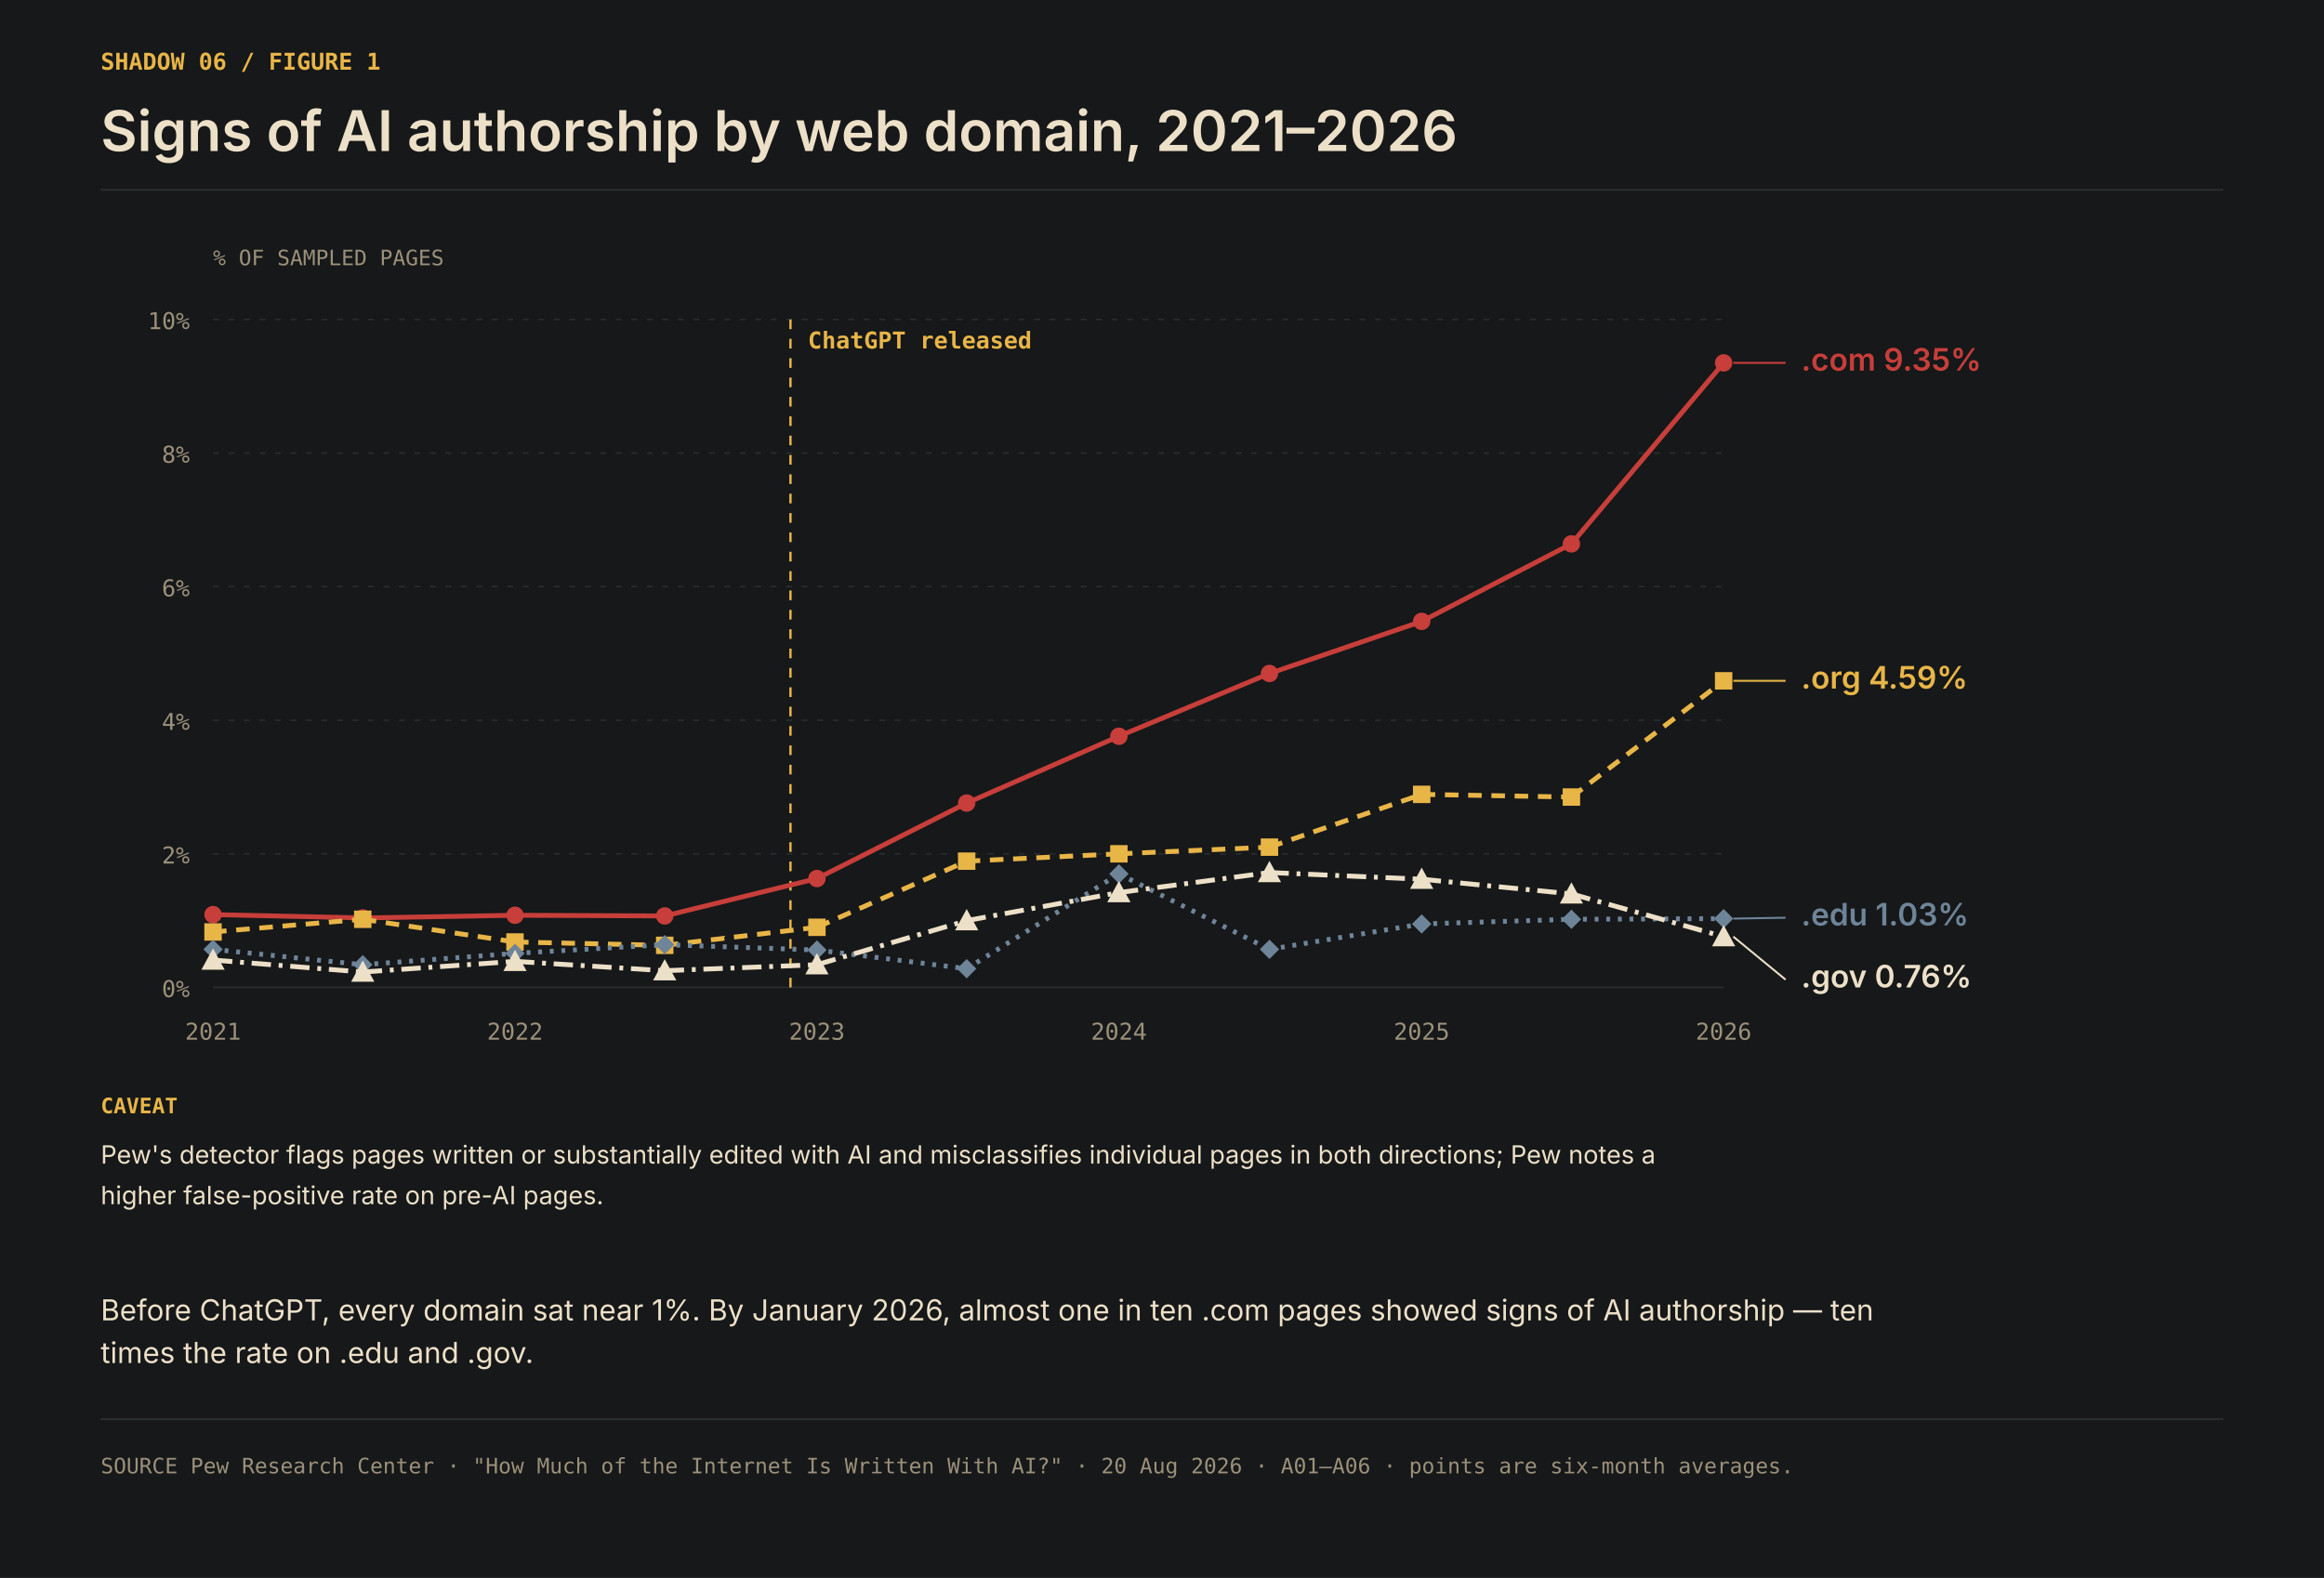
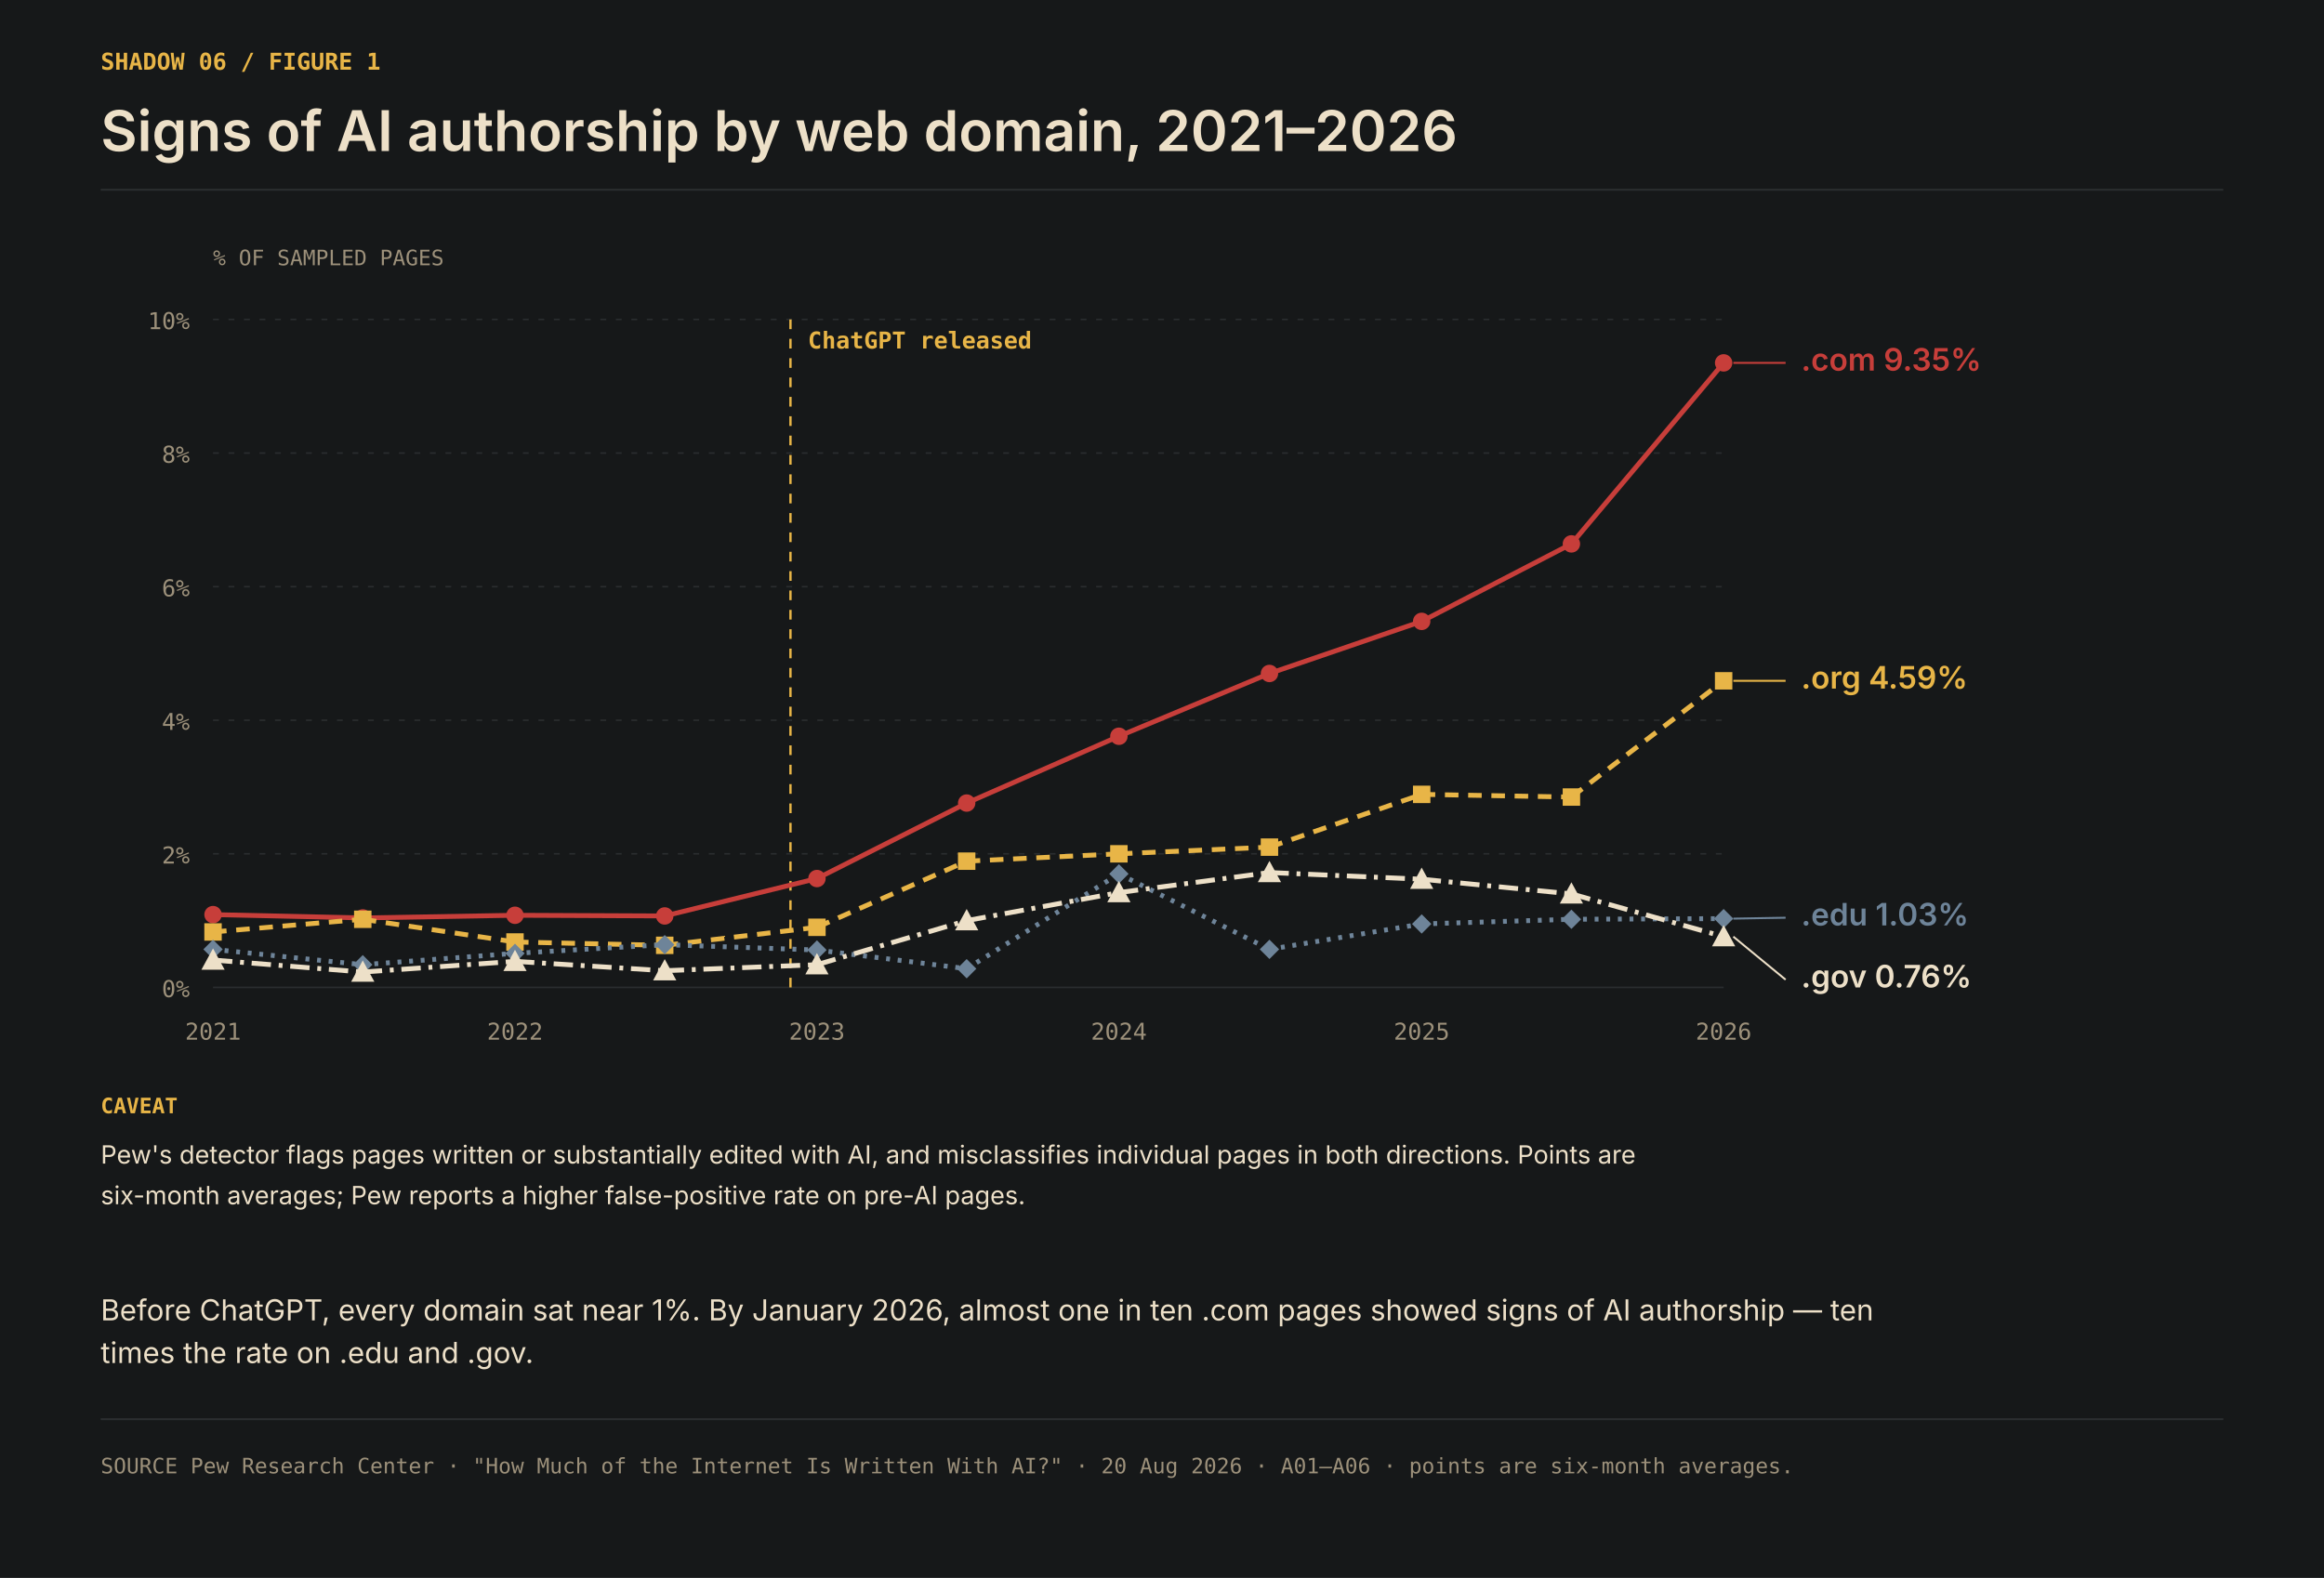
<svg xmlns="http://www.w3.org/2000/svg" width="1200" height="815" viewBox="0 0 1200 815" role="img" aria-labelledby="title desc">
  <rect width="1200" height="815" fill="#161819" />
  <text x="52" y="36" fill="#E8B547" font-family="JetBrains Mono,monospace" font-size="12" font-weight="600" text-anchor="start">SHADOW 06  /  FIGURE 1</text>
  <text x="52" y="78" fill="#EDE0C8" font-family="Inter,Arial,sans-serif" font-size="29" font-weight="600" text-anchor="start">Signs of AI authorship by web domain, 2021–2026</text>
  <line x1="52" y1="98" x2="1148" y2="98" stroke="#2A2D2F" stroke-width="1" />
  <text x="110" y="137" fill="#9C907A" font-family="JetBrains Mono,monospace" font-size="11" font-weight="400" text-anchor="start">% OF SAMPLED PAGES</text>
  <line x1="110" y1="510" x2="890" y2="510" stroke="#2A2D2F" stroke-width="0.8" />
  <text x="98" y="515" fill="#9C907A" font-family="JetBrains Mono,monospace" font-size="12" font-weight="400" text-anchor="end">0%</text>
  <line x1="110" y1="441" x2="890" y2="441" stroke="#2A2D2F" stroke-width="0.8" stroke-dasharray="3 5" />
  <text x="98" y="446" fill="#9C907A" font-family="JetBrains Mono,monospace" font-size="12" font-weight="400" text-anchor="end">2%</text>
  <line x1="110" y1="372" x2="890" y2="372" stroke="#2A2D2F" stroke-width="0.8" stroke-dasharray="3 5" />
  <text x="98" y="377" fill="#9C907A" font-family="JetBrains Mono,monospace" font-size="12" font-weight="400" text-anchor="end">4%</text>
  <line x1="110" y1="303" x2="890" y2="303" stroke="#2A2D2F" stroke-width="0.8" stroke-dasharray="3 5" />
  <text x="98" y="308" fill="#9C907A" font-family="JetBrains Mono,monospace" font-size="12" font-weight="400" text-anchor="end">6%</text>
  <line x1="110" y1="234" x2="890" y2="234" stroke="#2A2D2F" stroke-width="0.8" stroke-dasharray="3 5" />
  <text x="98" y="239" fill="#9C907A" font-family="JetBrains Mono,monospace" font-size="12" font-weight="400" text-anchor="end">8%</text>
  <line x1="110" y1="165" x2="890" y2="165" stroke="#2A2D2F" stroke-width="0.8" stroke-dasharray="3 5" />
  <text x="98" y="170" fill="#9C907A" font-family="JetBrains Mono,monospace" font-size="12" font-weight="400" text-anchor="end">10%</text>
  <text x="110" y="537" fill="#9C907A" font-family="JetBrains Mono,monospace" font-size="12" font-weight="400" text-anchor="middle">2021</text>
  <text x="265.915" y="537" fill="#9C907A" font-family="JetBrains Mono,monospace" font-size="12" font-weight="400" text-anchor="middle">2022</text>
  <text x="421.829" y="537" fill="#9C907A" font-family="JetBrains Mono,monospace" font-size="12" font-weight="400" text-anchor="middle">2023</text>
  <text x="577.744" y="537" fill="#9C907A" font-family="JetBrains Mono,monospace" font-size="12" font-weight="400" text-anchor="middle">2024</text>
  <text x="734.085" y="537" fill="#9C907A" font-family="JetBrains Mono,monospace" font-size="12" font-weight="400" text-anchor="middle">2025</text>
  <text x="890" y="537" fill="#9C907A" font-family="JetBrains Mono,monospace" font-size="12" font-weight="400" text-anchor="middle">2026</text>
  <line x1="408.16" y1="165" x2="408.16" y2="510" stroke="#E8B547" stroke-width="1.2" stroke-dasharray="5 5" />
  <text x="417.16" y="180" fill="#E8B547" font-family="JetBrains Mono,monospace" font-size="12" font-weight="600" text-anchor="start">ChatGPT released</text>
  <line x1="110" y1="472.395" x2="187.317" y2="474.12" stroke="#C73E3A" stroke-width="2.5" />
  <line x1="187.317" y1="474.12" x2="265.915" y2="472.74" stroke="#C73E3A" stroke-width="2.5" />
  <line x1="265.915" y1="472.74" x2="343.231" y2="473.085" stroke="#C73E3A" stroke-width="2.5" />
  <line x1="343.231" y1="473.085" x2="421.829" y2="453.765" stroke="#C73E3A" stroke-width="2.5" />
  <line x1="421.829" y1="453.765" x2="499.146" y2="414.78" stroke="#C73E3A" stroke-width="2.5" />
  <line x1="499.146" y1="414.78" x2="577.744" y2="380.28" stroke="#C73E3A" stroke-width="2.5" />
  <line x1="577.744" y1="380.28" x2="655.487" y2="347.85" stroke="#C73E3A" stroke-width="2.5" />
  <line x1="655.487" y1="347.85" x2="734.085" y2="320.94" stroke="#C73E3A" stroke-width="2.5" />
  <line x1="734.085" y1="320.94" x2="811.402" y2="280.92" stroke="#C73E3A" stroke-width="2.5" />
  <line x1="811.402" y1="280.92" x2="890" y2="187.425" stroke="#C73E3A" stroke-width="2.5" />
  <circle cx="110" cy="472.395" r="4.5" fill="#C73E3A" data-row="0" data-field="com" data-value="1.09" data-x="110" data-y="472.395" />
  <circle cx="187.317" cy="474.12" r="4.5" fill="#C73E3A" data-row="1" data-field="com" data-value="1.04" data-x="187.317" data-y="474.12" />
  <circle cx="265.915" cy="472.74" r="4.5" fill="#C73E3A" data-row="2" data-field="com" data-value="1.08" data-x="265.915" data-y="472.74" />
  <circle cx="343.231" cy="473.085" r="4.5" fill="#C73E3A" data-row="3" data-field="com" data-value="1.07" data-x="343.231" data-y="473.085" />
  <circle cx="421.829" cy="453.765" r="4.5" fill="#C73E3A" data-row="4" data-field="com" data-value="1.63" data-x="421.829" data-y="453.765" />
  <circle cx="499.146" cy="414.78" r="4.5" fill="#C73E3A" data-row="5" data-field="com" data-value="2.76" data-x="499.146" data-y="414.78" />
  <circle cx="577.744" cy="380.28" r="4.5" fill="#C73E3A" data-row="6" data-field="com" data-value="3.76" data-x="577.744" data-y="380.28" />
  <circle cx="655.487" cy="347.85" r="4.5" fill="#C73E3A" data-row="7" data-field="com" data-value="4.7" data-x="655.487" data-y="347.85" />
  <circle cx="734.085" cy="320.94" r="4.5" fill="#C73E3A" data-row="8" data-field="com" data-value="5.48" data-x="734.085" data-y="320.94" />
  <circle cx="811.402" cy="280.92" r="4.5" fill="#C73E3A" data-row="9" data-field="com" data-value="6.64" data-x="811.402" data-y="280.92" />
  <circle cx="890" cy="187.425" r="4.5" fill="#C73E3A" data-row="10" data-field="com" data-value="9.35" data-x="890" data-y="187.425" />
  <line x1="895" y1="187.425" x2="922" y2="187.425" stroke="#C73E3A" stroke-width="1" />
  <text x="930" y="191.425" fill="#C73E3A" font-family="Inter,Arial,sans-serif" font-size="16" font-weight="600" text-anchor="start">.com 9.35%</text>
  <line x1="110" y1="481.365" x2="187.317" y2="474.81" stroke="#E8B547" stroke-width="2.5" stroke-dasharray="7 5" />
  <line x1="187.317" y1="474.81" x2="265.915" y2="486.54" stroke="#E8B547" stroke-width="2.5" stroke-dasharray="7 5" />
  <line x1="265.915" y1="486.54" x2="343.231" y2="488.265" stroke="#E8B547" stroke-width="2.5" stroke-dasharray="7 5" />
  <line x1="343.231" y1="488.265" x2="421.829" y2="478.95" stroke="#E8B547" stroke-width="2.5" stroke-dasharray="7 5" />
  <line x1="421.829" y1="478.95" x2="499.146" y2="444.795" stroke="#E8B547" stroke-width="2.5" stroke-dasharray="7 5" />
  <line x1="499.146" y1="444.795" x2="577.744" y2="441" stroke="#E8B547" stroke-width="2.5" stroke-dasharray="7 5" />
  <line x1="577.744" y1="441" x2="655.487" y2="437.55" stroke="#E8B547" stroke-width="2.5" stroke-dasharray="7 5" />
  <line x1="655.487" y1="437.55" x2="734.085" y2="410.295" stroke="#E8B547" stroke-width="2.5" stroke-dasharray="7 5" />
  <line x1="734.085" y1="410.295" x2="811.402" y2="411.675" stroke="#E8B547" stroke-width="2.5" stroke-dasharray="7 5" />
  <line x1="811.402" y1="411.675" x2="890" y2="351.645" stroke="#E8B547" stroke-width="2.5" stroke-dasharray="7 5" />
  <rect x="105.5" y="476.865" width="9" height="9" fill="#E8B547" data-row="0" data-field="org" data-value="0.83" data-x="110" data-y="481.365" />
  <rect x="182.817" y="470.31" width="9" height="9" fill="#E8B547" data-row="1" data-field="org" data-value="1.02" data-x="187.317" data-y="474.81" />
  <rect x="261.415" y="482.04" width="9" height="9" fill="#E8B547" data-row="2" data-field="org" data-value="0.68" data-x="265.915" data-y="486.54" />
  <rect x="338.731" y="483.765" width="9" height="9" fill="#E8B547" data-row="3" data-field="org" data-value="0.63" data-x="343.231" data-y="488.265" />
  <rect x="417.329" y="474.45" width="9" height="9" fill="#E8B547" data-row="4" data-field="org" data-value="0.9" data-x="421.829" data-y="478.95" />
  <rect x="494.646" y="440.295" width="9" height="9" fill="#E8B547" data-row="5" data-field="org" data-value="1.89" data-x="499.146" data-y="444.795" />
  <rect x="573.244" y="436.5" width="9" height="9" fill="#E8B547" data-row="6" data-field="org" data-value="2" data-x="577.744" data-y="441" />
  <rect x="650.987" y="433.05" width="9" height="9" fill="#E8B547" data-row="7" data-field="org" data-value="2.1" data-x="655.487" data-y="437.55" />
  <rect x="729.585" y="405.795" width="9" height="9" fill="#E8B547" data-row="8" data-field="org" data-value="2.89" data-x="734.085" data-y="410.295" />
  <rect x="806.902" y="407.175" width="9" height="9" fill="#E8B547" data-row="9" data-field="org" data-value="2.85" data-x="811.402" data-y="411.675" />
  <rect x="885.5" y="347.145" width="9" height="9" fill="#E8B547" data-row="10" data-field="org" data-value="4.59" data-x="890" data-y="351.645" />
  <line x1="895" y1="351.645" x2="922" y2="351.645" stroke="#E8B547" stroke-width="1" />
  <text x="930" y="355.645" fill="#E8B547" font-family="Inter,Arial,sans-serif" font-size="16" font-weight="600" text-anchor="start">.org 4.59%</text>
  <line x1="110" y1="490.335" x2="187.317" y2="498.27" stroke="#6E8499" stroke-width="2.5" stroke-dasharray="2 4" />
  <line x1="187.317" y1="498.27" x2="265.915" y2="492.405" stroke="#6E8499" stroke-width="2.5" stroke-dasharray="2 4" />
  <line x1="265.915" y1="492.405" x2="343.231" y2="487.92" stroke="#6E8499" stroke-width="2.5" stroke-dasharray="2 4" />
  <line x1="343.231" y1="487.92" x2="421.829" y2="490.68" stroke="#6E8499" stroke-width="2.5" stroke-dasharray="2 4" />
  <line x1="421.829" y1="490.68" x2="499.146" y2="500.34" stroke="#6E8499" stroke-width="2.5" stroke-dasharray="2 4" />
  <line x1="499.146" y1="500.34" x2="577.744" y2="451.35" stroke="#6E8499" stroke-width="2.5" stroke-dasharray="2 4" />
  <line x1="577.744" y1="451.35" x2="655.487" y2="490.335" stroke="#6E8499" stroke-width="2.5" stroke-dasharray="2 4" />
  <line x1="655.487" y1="490.335" x2="734.085" y2="477.225" stroke="#6E8499" stroke-width="2.5" stroke-dasharray="2 4" />
  <line x1="734.085" y1="477.225" x2="811.402" y2="474.81" stroke="#6E8499" stroke-width="2.5" stroke-dasharray="2 4" />
  <line x1="811.402" y1="474.81" x2="890" y2="474.465" stroke="#6E8499" stroke-width="2.5" stroke-dasharray="2 4" />
  <path d="M 110 485.335 L 115 490.335 L 110 495.335 L 105 490.335 Z" fill="#6E8499" data-row="0" data-field="edu" data-value="0.57" data-x="110" data-y="490.335" />
  <path d="M 187.317 493.27 L 192.317 498.27 L 187.317 503.27 L 182.317 498.27 Z" fill="#6E8499" data-row="1" data-field="edu" data-value="0.34" data-x="187.317" data-y="498.27" />
  <path d="M 265.915 487.405 L 270.915 492.405 L 265.915 497.405 L 260.915 492.405 Z" fill="#6E8499" data-row="2" data-field="edu" data-value="0.51" data-x="265.915" data-y="492.405" />
  <path d="M 343.231 482.92 L 348.231 487.92 L 343.231 492.92 L 338.231 487.92 Z" fill="#6E8499" data-row="3" data-field="edu" data-value="0.64" data-x="343.231" data-y="487.92" />
  <path d="M 421.829 485.68 L 426.829 490.68 L 421.829 495.68 L 416.829 490.68 Z" fill="#6E8499" data-row="4" data-field="edu" data-value="0.56" data-x="421.829" data-y="490.68" />
  <path d="M 499.146 495.34 L 504.146 500.34 L 499.146 505.34 L 494.146 500.34 Z" fill="#6E8499" data-row="5" data-field="edu" data-value="0.28" data-x="499.146" data-y="500.34" />
  <path d="M 577.744 446.35 L 582.744 451.35 L 577.744 456.35 L 572.744 451.35 Z" fill="#6E8499" data-row="6" data-field="edu" data-value="1.7" data-x="577.744" data-y="451.35" />
  <path d="M 655.487 485.335 L 660.487 490.335 L 655.487 495.335 L 650.487 490.335 Z" fill="#6E8499" data-row="7" data-field="edu" data-value="0.57" data-x="655.487" data-y="490.335" />
  <path d="M 734.085 472.225 L 739.085 477.225 L 734.085 482.225 L 729.085 477.225 Z" fill="#6E8499" data-row="8" data-field="edu" data-value="0.95" data-x="734.085" data-y="477.225" />
  <path d="M 811.402 469.81 L 816.402 474.81 L 811.402 479.81 L 806.402 474.81 Z" fill="#6E8499" data-row="9" data-field="edu" data-value="1.02" data-x="811.402" data-y="474.81" />
  <path d="M 890 469.465 L 895 474.465 L 890 479.465 L 885 474.465 Z" fill="#6E8499" data-row="10" data-field="edu" data-value="1.03" data-x="890" data-y="474.465" />
  <line x1="895" y1="474.465" x2="922" y2="474" stroke="#6E8499" stroke-width="1" />
  <text x="930" y="478" fill="#6E8499" font-family="Inter,Arial,sans-serif" font-size="16" font-weight="600" text-anchor="start">.edu 1.03%</text>
  <line x1="110" y1="495.855" x2="187.317" y2="502.065" stroke="#EDE0C8" stroke-width="2.5" stroke-dasharray="10 4 2 4" />
  <line x1="187.317" y1="502.065" x2="265.915" y2="496.545" stroke="#EDE0C8" stroke-width="2.5" stroke-dasharray="10 4 2 4" />
  <line x1="265.915" y1="496.545" x2="343.231" y2="501.375" stroke="#EDE0C8" stroke-width="2.5" stroke-dasharray="10 4 2 4" />
  <line x1="343.231" y1="501.375" x2="421.829" y2="498.27" stroke="#EDE0C8" stroke-width="2.5" stroke-dasharray="10 4 2 4" />
  <line x1="421.829" y1="498.27" x2="499.146" y2="475.5" stroke="#EDE0C8" stroke-width="2.5" stroke-dasharray="10 4 2 4" />
  <line x1="499.146" y1="475.5" x2="577.744" y2="461.01" stroke="#EDE0C8" stroke-width="2.5" stroke-dasharray="10 4 2 4" />
  <line x1="577.744" y1="461.01" x2="655.487" y2="450.66" stroke="#EDE0C8" stroke-width="2.5" stroke-dasharray="10 4 2 4" />
  <line x1="655.487" y1="450.66" x2="734.085" y2="454.11" stroke="#EDE0C8" stroke-width="2.5" stroke-dasharray="10 4 2 4" />
  <line x1="734.085" y1="454.11" x2="811.402" y2="461.7" stroke="#EDE0C8" stroke-width="2.5" stroke-dasharray="10 4 2 4" />
  <line x1="811.402" y1="461.7" x2="890" y2="483.78" stroke="#EDE0C8" stroke-width="2.5" stroke-dasharray="10 4 2 4" />
  <path d="M 110 489.855 L 116 500.855 L 104 500.855 Z" fill="#EDE0C8" data-row="0" data-field="gov" data-value="0.41" data-x="110" data-y="495.855" />
  <path d="M 187.317 496.065 L 193.317 507.065 L 181.317 507.065 Z" fill="#EDE0C8" data-row="1" data-field="gov" data-value="0.23" data-x="187.317" data-y="502.065" />
  <path d="M 265.915 490.545 L 271.915 501.545 L 259.915 501.545 Z" fill="#EDE0C8" data-row="2" data-field="gov" data-value="0.39" data-x="265.915" data-y="496.545" />
  <path d="M 343.231 495.375 L 349.231 506.375 L 337.231 506.375 Z" fill="#EDE0C8" data-row="3" data-field="gov" data-value="0.25" data-x="343.231" data-y="501.375" />
  <path d="M 421.829 492.27 L 427.829 503.27 L 415.829 503.27 Z" fill="#EDE0C8" data-row="4" data-field="gov" data-value="0.34" data-x="421.829" data-y="498.27" />
  <path d="M 499.146 469.5 L 505.146 480.5 L 493.146 480.5 Z" fill="#EDE0C8" data-row="5" data-field="gov" data-value="1" data-x="499.146" data-y="475.5" />
  <path d="M 577.744 455.01 L 583.744 466.01 L 571.744 466.01 Z" fill="#EDE0C8" data-row="6" data-field="gov" data-value="1.42" data-x="577.744" data-y="461.01" />
  <path d="M 655.487 444.66 L 661.487 455.66 L 649.487 455.66 Z" fill="#EDE0C8" data-row="7" data-field="gov" data-value="1.72" data-x="655.487" data-y="450.66" />
  <path d="M 734.085 448.11 L 740.085 459.11 L 728.085 459.11 Z" fill="#EDE0C8" data-row="8" data-field="gov" data-value="1.62" data-x="734.085" data-y="454.11" />
  <path d="M 811.402 455.7 L 817.402 466.7 L 805.402 466.7 Z" fill="#EDE0C8" data-row="9" data-field="gov" data-value="1.4" data-x="811.402" data-y="461.7" />
  <path d="M 890 477.78 L 896 488.78 L 884 488.78 Z" fill="#EDE0C8" data-row="10" data-field="gov" data-value="0.76" data-x="890" data-y="483.78" />
  <line x1="895" y1="483.78" x2="922" y2="506" stroke="#EDE0C8" stroke-width="1" />
  <text x="930" y="510" fill="#EDE0C8" font-family="Inter,Arial,sans-serif" font-size="16" font-weight="600" text-anchor="start">.gov 0.76%</text>
  <text x="52" y="575" fill="#E8B547" font-family="JetBrains Mono,monospace" font-size="11" font-weight="600" text-anchor="start">CAVEAT</text>
-   <text x="52" y="601" fill="#EDE0C8" font-family="Inter,Arial,sans-serif" font-size="13" font-weight="400" text-anchor="start">Pew's detector flags pages written or substantially edited with AI and misclassifies individual pages in both directions; Pew notes a</text>
-   <text x="52" y="622" fill="#EDE0C8" font-family="Inter,Arial,sans-serif" font-size="13" font-weight="400" text-anchor="start">higher false-positive rate on pre-AI pages.</text>
+   <text x="52" y="601" fill="#EDE0C8" font-family="Inter,Arial,sans-serif" font-size="13" font-weight="400" text-anchor="start">Pew's detector flags pages written or substantially edited with AI, and misclassifies individual pages in both directions. Points are</text>
+   <text x="52" y="622" fill="#EDE0C8" font-family="Inter,Arial,sans-serif" font-size="13" font-weight="400" text-anchor="start">six-month averages; Pew reports a higher false-positive rate on pre-AI pages.</text>
  <text x="52" y="682" fill="#EDE0C8" font-family="Inter,Arial,sans-serif" font-size="15" font-weight="400" text-anchor="start">Before ChatGPT, every domain sat near 1%. By January 2026, almost one in ten .com pages showed signs of AI authorship — ten</text>
  <text x="52" y="704" fill="#EDE0C8" font-family="Inter,Arial,sans-serif" font-size="15" font-weight="400" text-anchor="start">times the rate on .edu and .gov.</text>
  <line x1="52" y1="733" x2="1148" y2="733" stroke="#2A2D2F" stroke-width="1" />
  <text x="52" y="761" fill="#9C907A" font-family="JetBrains Mono,monospace" font-size="11" font-weight="400" text-anchor="start">SOURCE  Pew Research Center · "How Much of the Internet Is Written With AI?" · 20 Aug 2026 · A01–A06 · points are six-month averages.</text>
</svg>
